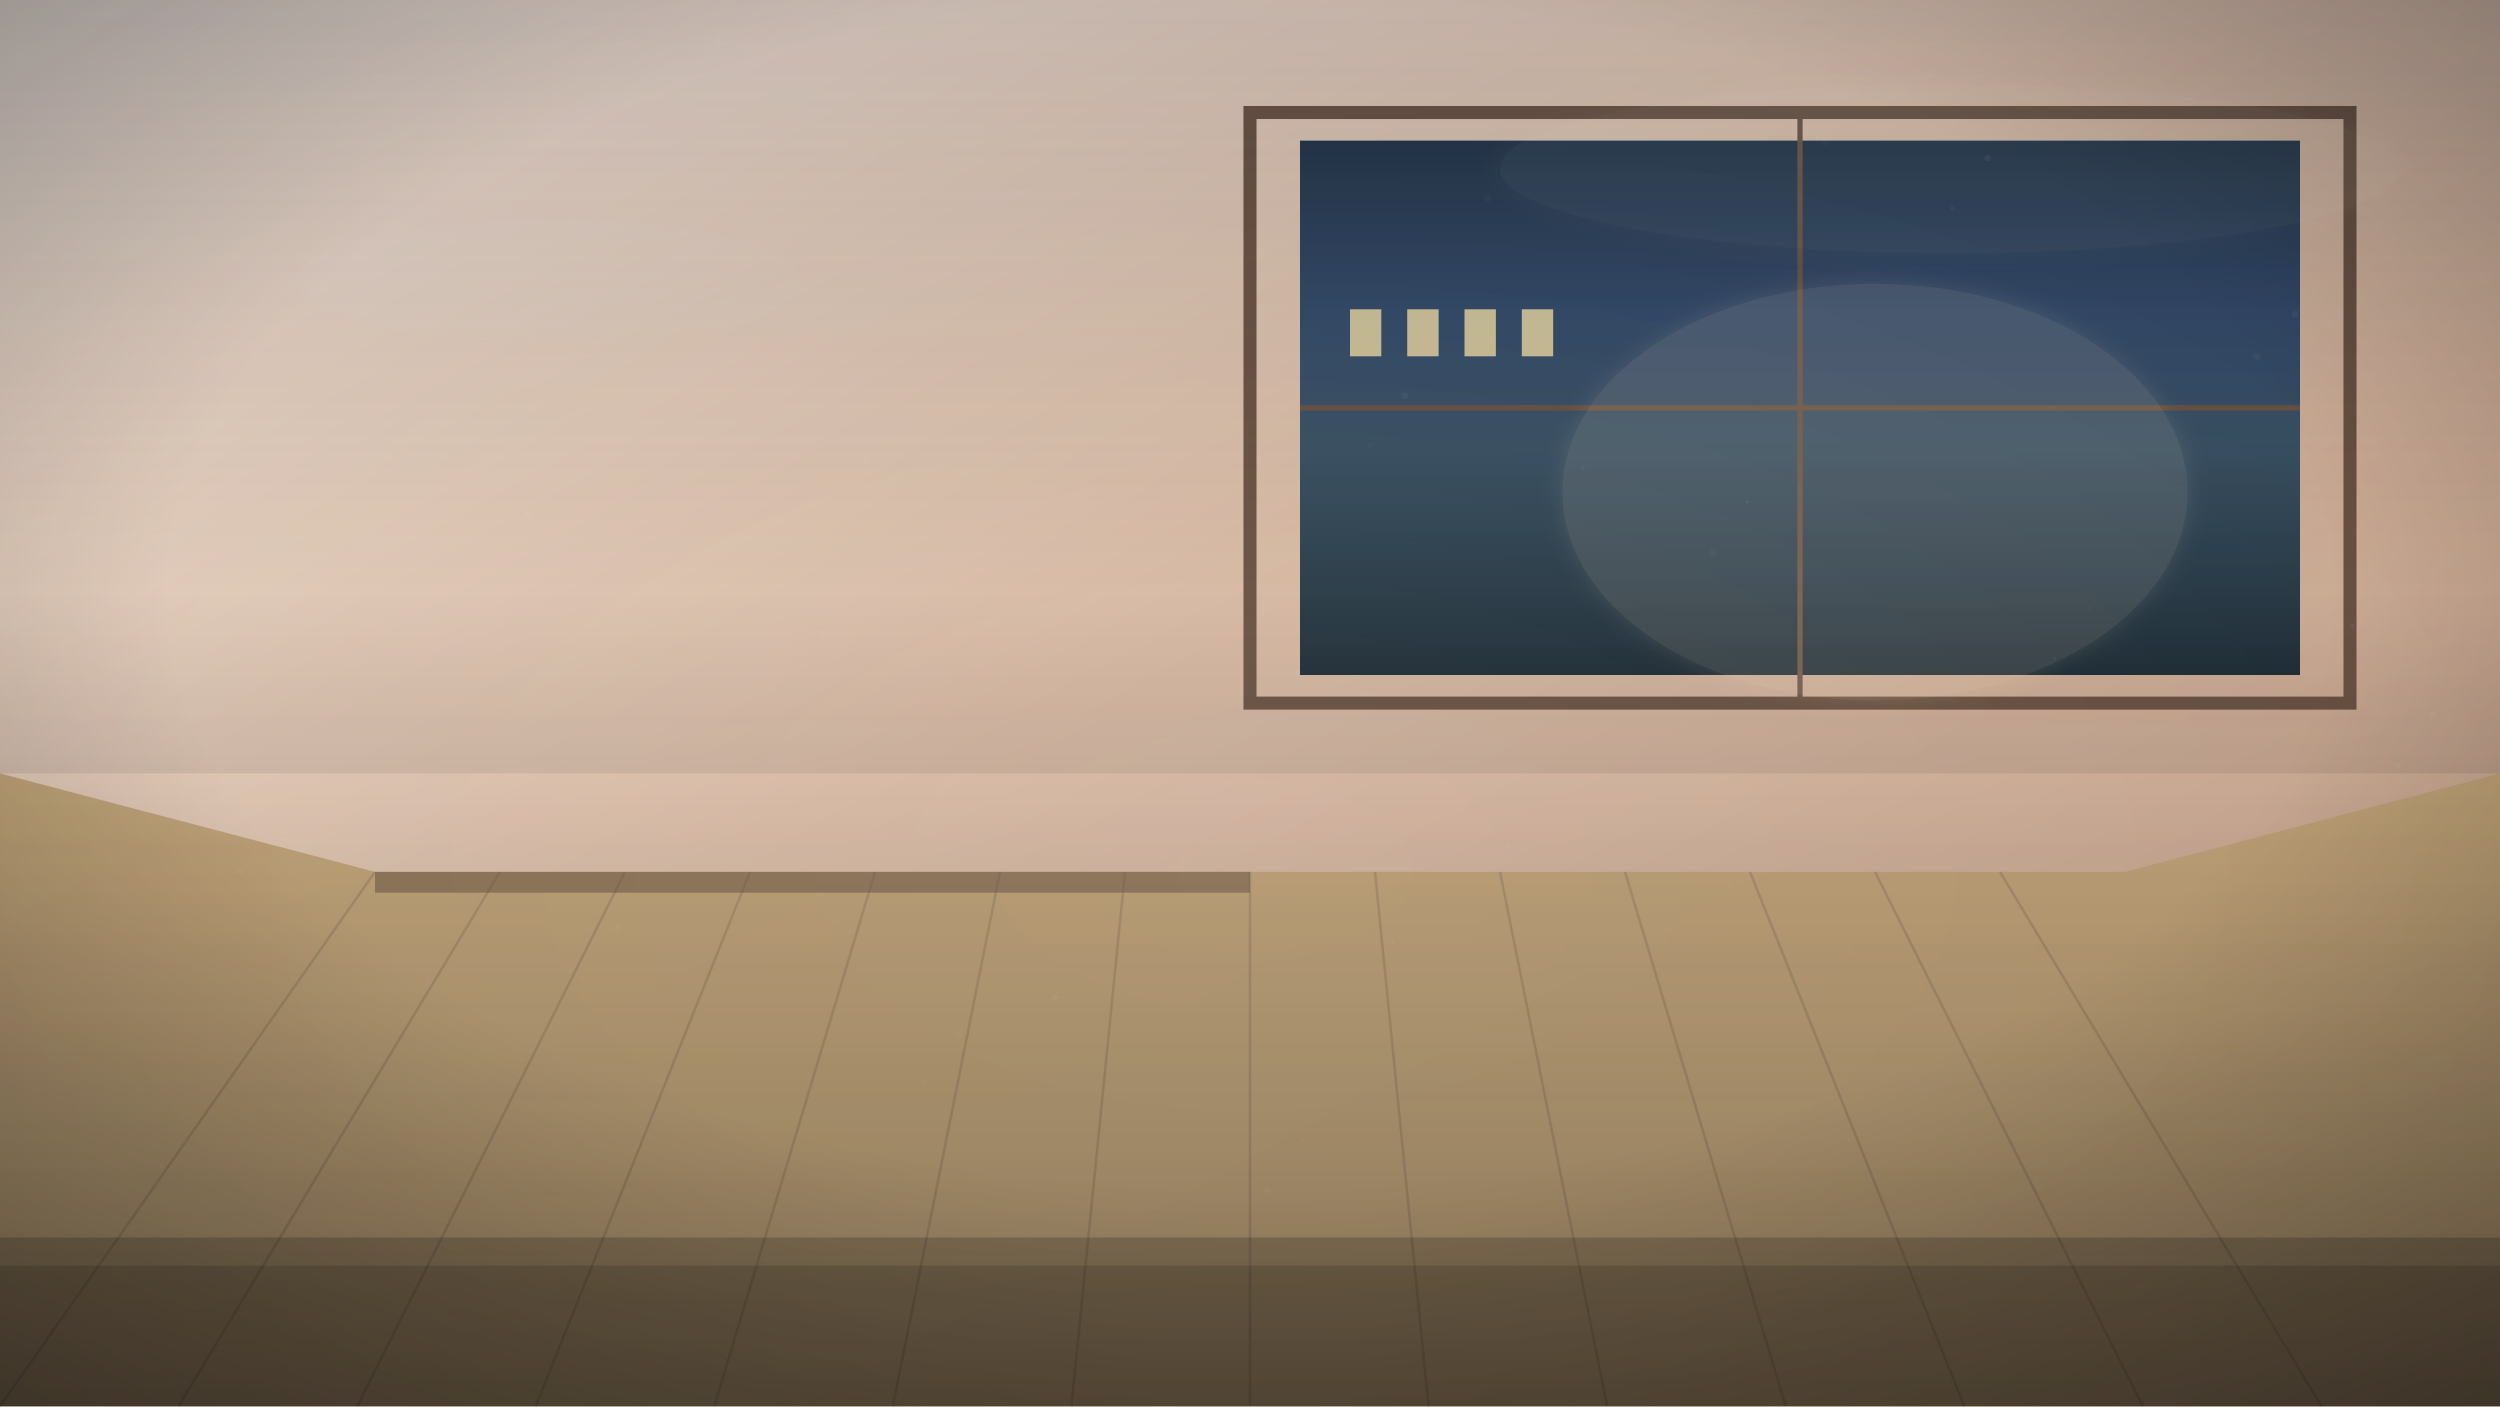
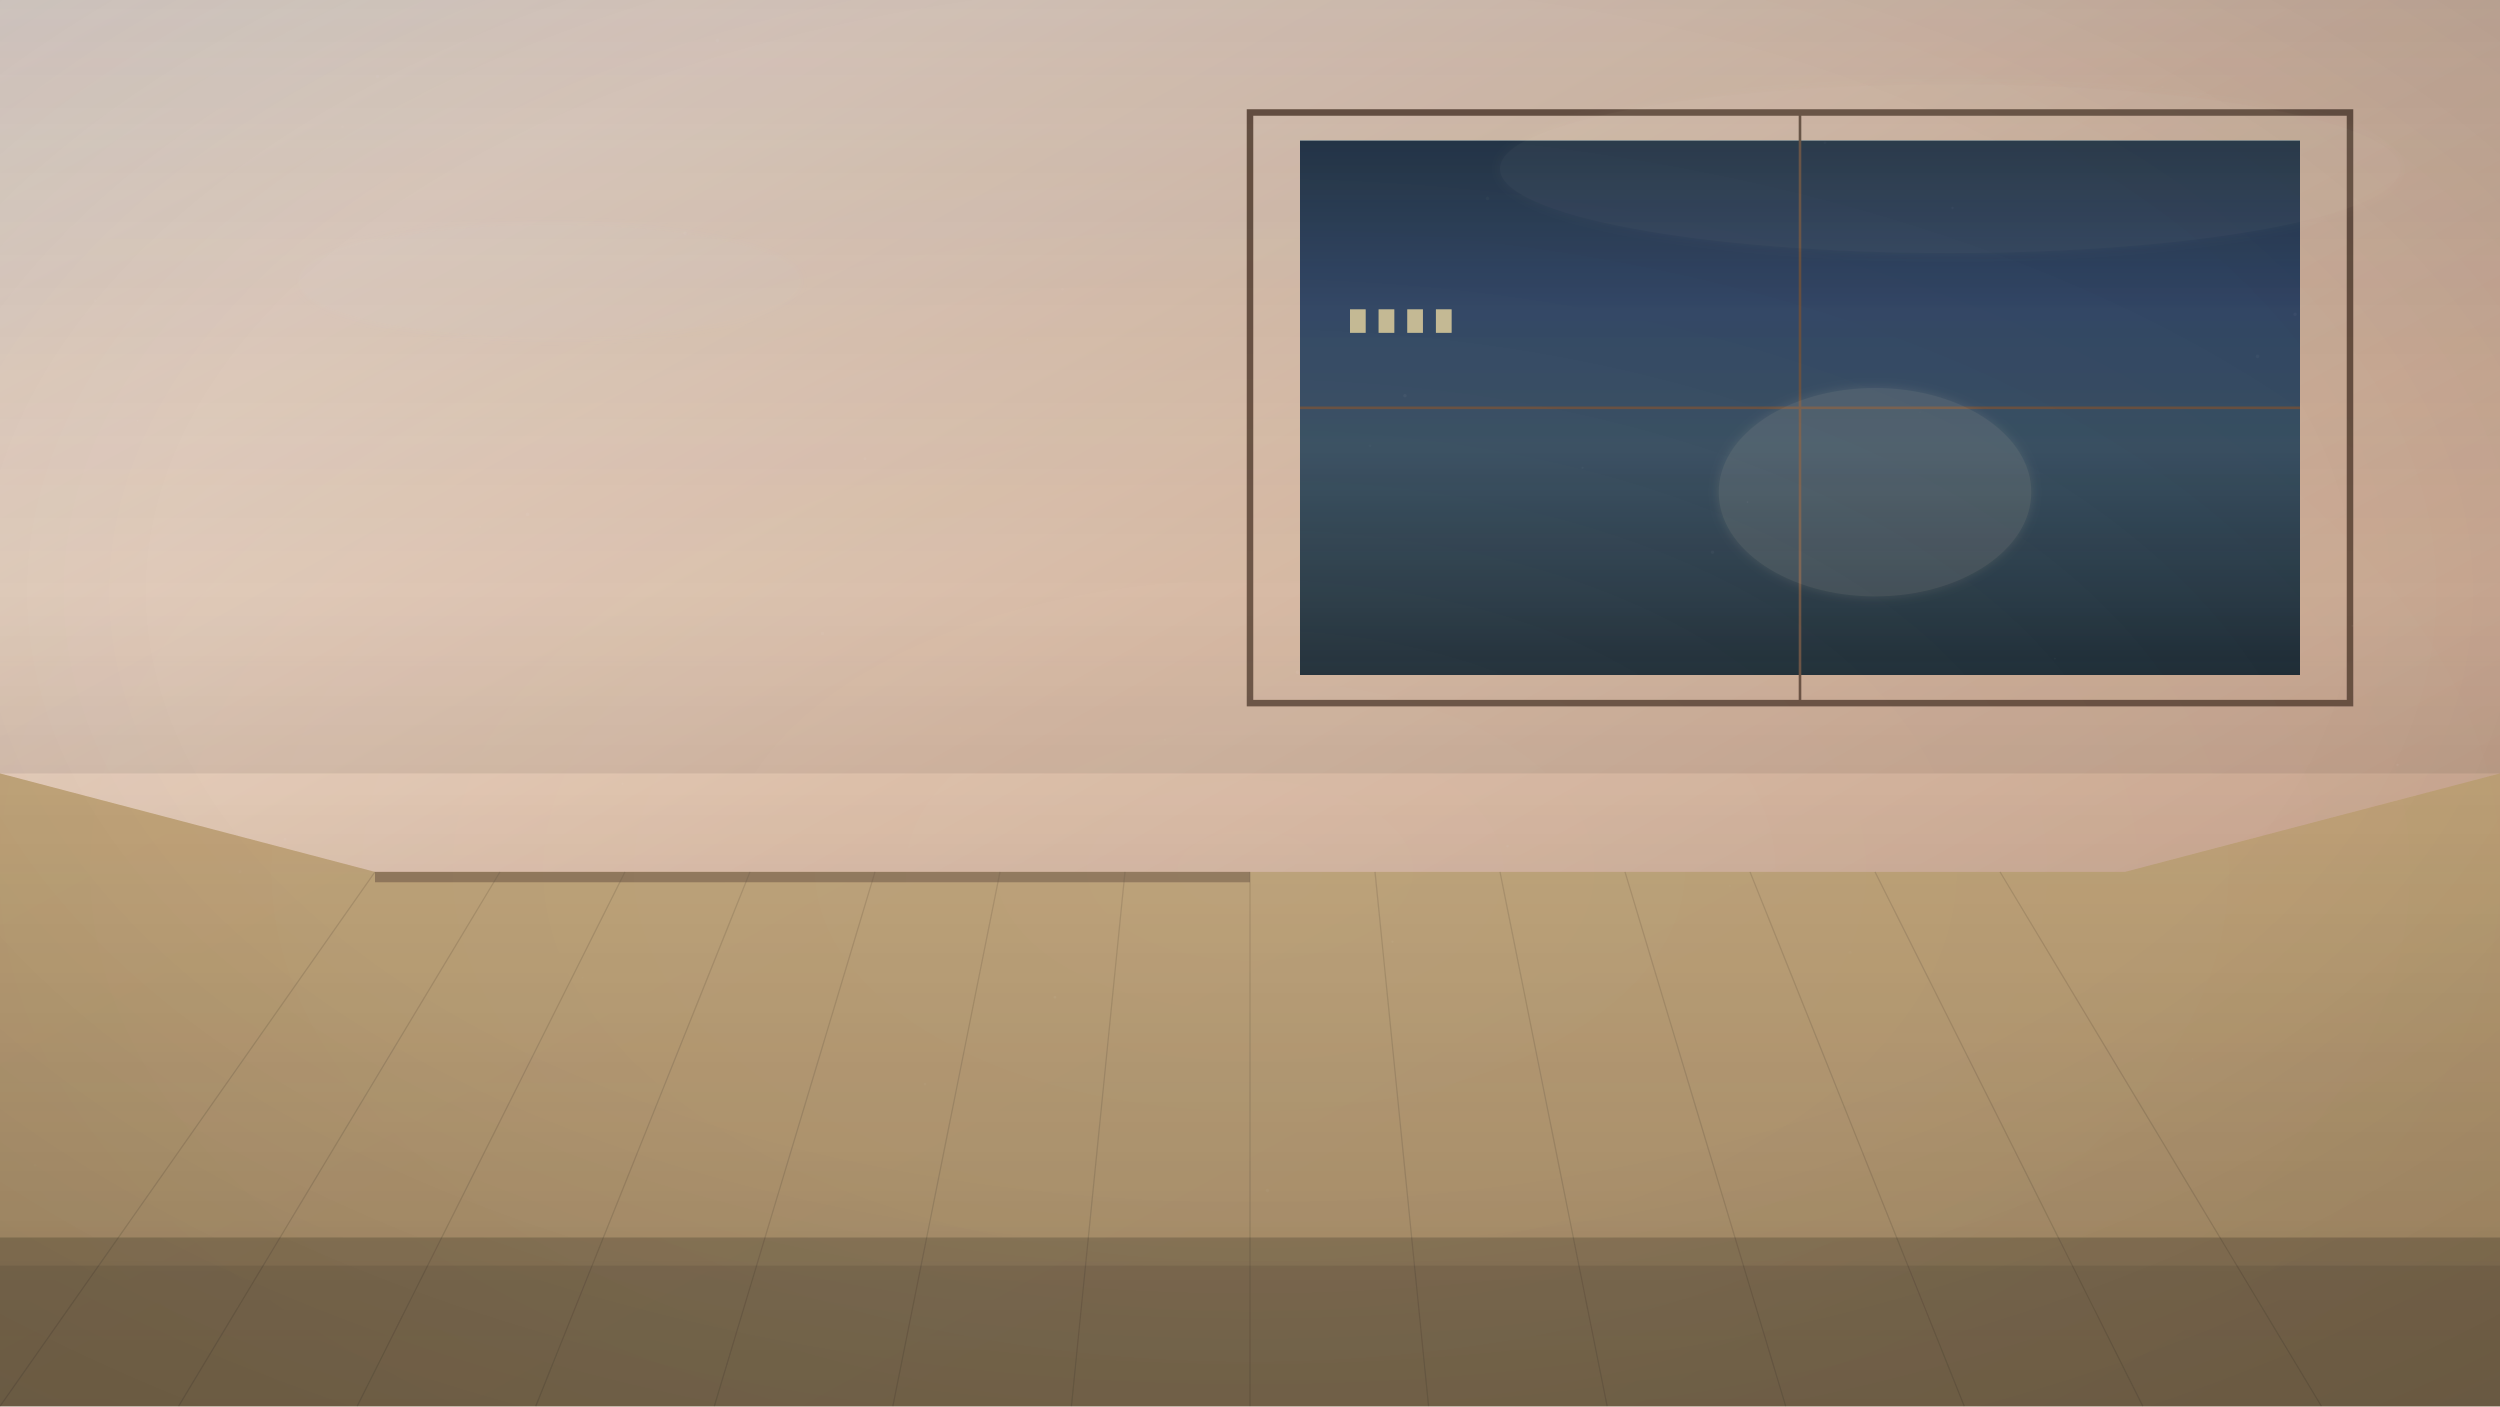
- <svg xmlns="http://www.w3.org/2000/svg" viewBox="0 0 960 540" width="960" height="540">
+ <svg xmlns="http://www.w3.org/2000/svg" viewBox="0 0 1920 1080" width="1920" height="1080">
  <defs>
    <linearGradient id="skyTop" x1="0" y1="0" x2="0" y2="1">
      <stop offset="0%" stop-color="#121828" />
      <stop offset="32%" stop-color="#243050" />
      <stop offset="58%" stop-color="#2a3848" />
      <stop offset="100%" stop-color="#0a0e14" />
    </linearGradient>
    <linearGradient id="skyDay" x1="0" y1="0" x2="0" y2="1">
      <stop offset="0%" stop-color="#6eb4e0" />
      <stop offset="38%" stop-color="#a8cce8" />
      <stop offset="70%" stop-color="#d8c098" />
      <stop offset="100%" stop-color="#6a8868" />
    </linearGradient>
    <linearGradient id="skySunset" x1="0" y1="0" x2="0" y2="1">
      <stop offset="0%" stop-color="#ff6b4a" />
      <stop offset="28%" stop-color="#d84888" />
      <stop offset="55%" stop-color="#683878" />
      <stop offset="100%" stop-color="#120818" />
    </linearGradient>
    <linearGradient id="haze" x1="0" y1="0.4" x2="0" y2="1">
      <stop offset="0%" stop-color="#fff" stop-opacity="0" />
      <stop offset="100%" stop-color="#c8d8f0" stop-opacity="0.22" />
    </linearGradient>
    <filter id="softGlow" x="-40%" y="-40%" width="180%" height="180%">
      <feGaussianBlur stdDeviation="4" result="b" />
      <feMerge>
        <feMergeNode in="b" />
        <feMergeNode in="SourceGraphic" />
      </feMerge>
    </filter>
    <filter id="neonGlow" x="-60%" y="-60%" width="220%" height="220%">
      <feGaussianBlur stdDeviation="6" result="b" />
      <feMerge>
        <feMergeNode in="b" />
        <feMergeNode in="b" />
        <feMergeNode in="SourceGraphic" />
      </feMerge>
    </filter>
    <filter id="paintSoft" x="-2%" y="-2%" width="104%" height="104%">
      <feGaussianBlur stdDeviation="0.6" />
    </filter>
    <radialGradient id="sunDisc" cx="0.5" cy="0.5" r="0.5">
      <stop offset="0%" stop-color="#fff8e8" />
      <stop offset="55%" stop-color="#ffd080" />
      <stop offset="100%" stop-color="#ff904000" />
    </radialGradient>
    <radialGradient id="moonGlow" cx="0.5" cy="0.5" r="0.5">
      <stop offset="0%" stop-color="#fffef8" />
      <stop offset="40%" stop-color="#e8e0f0" />
      <stop offset="100%" stop-color="#e8e0f000" />
    </radialGradient>
    <linearGradient id="wallWarm" x1="0" y1="0" x2="1" y2="1">
      <stop offset="0%" stop-color="#fff0e4" />
      <stop offset="45%" stop-color="#e8c8b0" />
      <stop offset="100%" stop-color="#c8a088" />
    </linearGradient>
    <linearGradient id="wallCool" x1="0" y1="0" x2="0" y2="1">
      <stop offset="0%" stop-color="#eef2f8" />
      <stop offset="100%" stop-color="#b8c0d0" />
    </linearGradient>
    <linearGradient id="floorWood" x1="0" y1="0.6" x2="0" y2="1">
      <stop offset="0%" stop-color="#a88870" />
      <stop offset="100%" stop-color="#685040" />
    </linearGradient>
    <radialGradient id="lampGlow" cx="0.5" cy="0.5" r="0.5">
      <stop offset="0%" stop-color="#fff8e0" />
      <stop offset="70%" stop-color="#ffd898" stop-opacity="0.35" />
      <stop offset="100%" stop-color="#ffd898" stop-opacity="0" />
    </radialGradient>
    <radialGradient id="vignette" cx="0.5" cy="0.42" r="0.78">
      <stop offset="55%" stop-color="#000" stop-opacity="0" />
      <stop offset="100%" stop-color="#030508" stop-opacity="0.38" />
    </radialGradient>
    <linearGradient id="filmGrade" x1="0" y1="0" x2="0" y2="1">
      <stop offset="0%" stop-color="#283858" stop-opacity="0.14" />
      <stop offset="42%" stop-color="#000" stop-opacity="0" />
      <stop offset="100%" stop-color="#000" stop-opacity="0.32" />
    </linearGradient>
    <radialGradient id="stageGlow" cx="0.5" cy="0.62" r="0.55">
      <stop offset="0%" stop-color="#fff" stop-opacity="0.06" />
      <stop offset="100%" stop-color="#fff" stop-opacity="0" />
    </radialGradient>
  </defs>
-   <rect width="960" height="540" fill="url(#wallWarm)" />
-   <polygon points="0,297 0,540 960,540 960,297 816,334.8 144,334.8" fill="#c8a878" opacity="0.92" />
-   <line x1="0" y1="540" x2="144" y2="334.8" stroke="#000" stroke-opacity="0.12" stroke-width="1" />
-   <line x1="68.571" y1="540" x2="192" y2="334.8" stroke="#000" stroke-opacity="0.12" stroke-width="1" />
-   <line x1="137.143" y1="540" x2="240" y2="334.8" stroke="#000" stroke-opacity="0.12" stroke-width="1" />
-   <line x1="205.714" y1="540" x2="288" y2="334.8" stroke="#000" stroke-opacity="0.12" stroke-width="1" />
-   <line x1="274.286" y1="540" x2="336" y2="334.8" stroke="#000" stroke-opacity="0.12" stroke-width="1" />
-   <line x1="342.857" y1="540" x2="384" y2="334.8" stroke="#000" stroke-opacity="0.12" stroke-width="1" />
-   <line x1="411.429" y1="540" x2="432" y2="334.8" stroke="#000" stroke-opacity="0.12" stroke-width="1" />
-   <line x1="480" y1="540" x2="480" y2="334.8" stroke="#000" stroke-opacity="0.12" stroke-width="1" />
-   <line x1="548.571" y1="540" x2="528" y2="334.8" stroke="#000" stroke-opacity="0.12" stroke-width="1" />
-   <line x1="617.143" y1="540" x2="576" y2="334.8" stroke="#000" stroke-opacity="0.12" stroke-width="1" />
-   <line x1="685.714" y1="540" x2="624" y2="334.8" stroke="#000" stroke-opacity="0.12" stroke-width="1" />
-   <line x1="754.286" y1="540" x2="672" y2="334.8" stroke="#000" stroke-opacity="0.12" stroke-width="1" />
-   <line x1="822.857" y1="540" x2="720" y2="334.8" stroke="#000" stroke-opacity="0.12" stroke-width="1" />
-   <line x1="891.429" y1="540" x2="768" y2="334.8" stroke="#000" stroke-opacity="0.12" stroke-width="1" />
-   <rect x="0" y="0" width="960" height="297" fill="#000" opacity="0.08" />
-   <rect x="499.2" y="54" width="384" height="205.2" fill="#87ceeb" />
-   <rect x="499.2" y="54" width="384" height="205.2" fill="url(#skyTop)" opacity="0.85" />
-   <rect x="518.4" y="118.8" width="12" height="18" fill="#ffe8a8" opacity="0.5" />
-   <rect x="540.4" y="118.8" width="12" height="18" fill="#ffe8a8" opacity="0.5" />
-   <rect x="562.4" y="118.8" width="12" height="18" fill="#ffe8a8" opacity="0.5" />
-   <rect x="584.4" y="118.8" width="12" height="18" fill="#ffe8a8" opacity="0.5" />
-   <rect x="518.4" y="118.8" width="12" height="18" fill="#ffe8a8" opacity="0.5" />
-   <rect x="540.4" y="118.8" width="12" height="18" fill="#ffe8a8" opacity="0.5" />
-   <rect x="562.4" y="118.8" width="12" height="18" fill="#ffe8a8" opacity="0.5" />
-   <rect x="584.4" y="118.8" width="12" height="18" fill="#ffe8a8" opacity="0.5" />
-   <rect x="480" y="43.2" width="422.4" height="226.8" fill="none" stroke="#685040" stroke-width="5" />
-   <path d="M691.2 43.2 L691.2 270 M499.2 156.6 L883.2 156.6" stroke="#685040" stroke-width="2" />
-   <ellipse cx="720" cy="189" rx="120" ry="80" fill="#ffe8c8" opacity="0.12" filter="url(#softGlow)" />
-   <rect x="144" y="334.8" width="336" height="8" fill="#685040" opacity="0.5" />
-   <rect x="0" y="475.2" width="960" height="64.8" fill="#000" opacity="0.2" />
-   <circle cx="0.0" cy="7.8" r="0.60" fill="#fff" opacity="0.022" />
-   <circle cx="131.5" cy="48.7" r="0.95" fill="#fff" opacity="0.032" />
-   <circle cx="263.0" cy="89.5" r="1.30" fill="#fff" opacity="0.042" />
-   <circle cx="394.6" cy="130.4" r="0.60" fill="#fff" opacity="0.052" />
-   <circle cx="526.1" cy="171.2" r="0.95" fill="#fff" opacity="0.022" />
-   <circle cx="657.6" cy="212.1" r="1.30" fill="#fff" opacity="0.032" />
-   <circle cx="789.1" cy="252.9" r="0.60" fill="#fff" opacity="0.042" />
-   <circle cx="920.6" cy="293.8" r="0.95" fill="#fff" opacity="0.052" />
-   <circle cx="92.2" cy="334.6" r="1.30" fill="#fff" opacity="0.022" />
-   <circle cx="223.7" cy="375.5" r="0.60" fill="#fff" opacity="0.032" />
-   <circle cx="355.2" cy="416.3" r="0.95" fill="#fff" opacity="0.042" />
-   <circle cx="486.7" cy="457.2" r="1.30" fill="#fff" opacity="0.052" />
-   <circle cx="618.2" cy="39.0" r="0.60" fill="#fff" opacity="0.022" />
-   <circle cx="749.8" cy="79.9" r="0.95" fill="#fff" opacity="0.032" />
-   <circle cx="881.3" cy="120.7" r="1.30" fill="#fff" opacity="0.042" />
-   <circle cx="52.8" cy="161.6" r="0.60" fill="#fff" opacity="0.052" />
-   <circle cx="184.3" cy="202.4" r="0.95" fill="#fff" opacity="0.022" />
-   <circle cx="315.8" cy="243.3" r="1.30" fill="#fff" opacity="0.032" />
-   <circle cx="447.4" cy="284.1" r="0.60" fill="#fff" opacity="0.042" />
-   <circle cx="578.9" cy="325.0" r="0.95" fill="#fff" opacity="0.052" />
-   <circle cx="710.4" cy="365.8" r="1.30" fill="#fff" opacity="0.022" />
-   <circle cx="841.9" cy="406.7" r="0.60" fill="#fff" opacity="0.032" />
-   <circle cx="13.4" cy="447.5" r="0.95" fill="#fff" opacity="0.042" />
-   <circle cx="145.0" cy="29.4" r="1.30" fill="#fff" opacity="0.052" />
-   <circle cx="276.5" cy="70.2" r="0.60" fill="#fff" opacity="0.022" />
-   <circle cx="408.0" cy="111.1" r="0.95" fill="#fff" opacity="0.032" />
-   <circle cx="539.5" cy="151.9" r="1.30" fill="#fff" opacity="0.042" />
-   <circle cx="671.0" cy="192.8" r="0.60" fill="#fff" opacity="0.052" />
-   <circle cx="802.6" cy="233.6" r="0.95" fill="#fff" opacity="0.022" />
-   <circle cx="934.1" cy="274.5" r="1.30" fill="#fff" opacity="0.032" />
-   <circle cx="105.6" cy="315.3" r="0.60" fill="#fff" opacity="0.042" />
-   <circle cx="237.1" cy="356.2" r="0.95" fill="#fff" opacity="0.052" />
-   <circle cx="368.6" cy="397.0" r="1.30" fill="#fff" opacity="0.022" />
-   <circle cx="500.2" cy="437.9" r="0.60" fill="#fff" opacity="0.032" />
-   <circle cx="631.7" cy="19.7" r="0.95" fill="#fff" opacity="0.042" />
-   <circle cx="763.2" cy="60.6" r="1.30" fill="#fff" opacity="0.052" />
-   <circle cx="0.0" cy="12.1" r="0.50" fill="#fff" opacity="0.025" filter="url(#softGlow)" />
-   <circle cx="166.1" cy="94.1" r="0.78" fill="#fff" opacity="0.033" filter="url(#softGlow)" />
-   <circle cx="332.2" cy="176.1" r="1.06" fill="#fff" opacity="0.041" filter="url(#softGlow)" />
-   <circle cx="498.2" cy="258.2" r="1.34" fill="#fff" opacity="0.049" filter="url(#softGlow)" />
-   <circle cx="664.3" cy="340.2" r="0.50" fill="#fff" opacity="0.057" filter="url(#softGlow)" />
-   <circle cx="830.4" cy="33.4" r="0.78" fill="#fff" opacity="0.025" filter="url(#softGlow)" />
-   <circle cx="36.5" cy="115.5" r="1.06" fill="#fff" opacity="0.033" filter="url(#softGlow)" />
-   <circle cx="202.6" cy="197.5" r="1.34" fill="#fff" opacity="0.041" filter="url(#softGlow)" />
-   <circle cx="368.6" cy="279.5" r="0.50" fill="#fff" opacity="0.049" filter="url(#softGlow)" />
-   <circle cx="534.7" cy="361.6" r="0.78" fill="#fff" opacity="0.057" filter="url(#softGlow)" />
-   <circle cx="700.8" cy="54.8" r="1.06" fill="#fff" opacity="0.025" filter="url(#softGlow)" />
-   <circle cx="866.9" cy="136.9" r="1.34" fill="#fff" opacity="0.033" filter="url(#softGlow)" />
-   <circle cx="73.0" cy="218.9" r="0.50" fill="#fff" opacity="0.041" filter="url(#softGlow)" />
-   <circle cx="239.0" cy="300.9" r="0.78" fill="#fff" opacity="0.049" filter="url(#softGlow)" />
-   <circle cx="405.1" cy="383.0" r="1.06" fill="#fff" opacity="0.057" filter="url(#softGlow)" />
-   <circle cx="571.2" cy="76.2" r="1.34" fill="#fff" opacity="0.025" filter="url(#softGlow)" />
-   <circle cx="737.3" cy="158.2" r="0.50" fill="#fff" opacity="0.033" filter="url(#softGlow)" />
-   <circle cx="903.4" cy="240.3" r="0.78" fill="#fff" opacity="0.041" filter="url(#softGlow)" />
-   <circle cx="109.4" cy="322.3" r="1.06" fill="#fff" opacity="0.049" filter="url(#softGlow)" />
-   <circle cx="275.5" cy="15.6" r="1.34" fill="#fff" opacity="0.057" filter="url(#softGlow)" />
-   <circle cx="441.6" cy="97.6" r="0.50" fill="#fff" opacity="0.025" filter="url(#softGlow)" />
-   <circle cx="607.7" cy="179.6" r="0.78" fill="#fff" opacity="0.033" filter="url(#softGlow)" />
-   <ellipse cx="748.8" cy="64.8" rx="172.8" ry="32.4" fill="#fff8e8" opacity="0.045" filter="url(#softGlow)" />
-   <ellipse cx="211.2" cy="108" rx="96" ry="21.6" fill="#c8e8ff" opacity="0.035" filter="url(#softGlow)" />
-   <rect width="960" height="540" fill="url(#stageGlow)" />
-   <rect width="960" height="540" fill="url(#haze)" opacity="0.14" />
-   <rect width="960" height="540" fill="url(#filmGrade)" />
-   <rect width="960" height="540" fill="url(#vignette)" />
-   <rect x="0" y="486" width="960" height="54" fill="#000" opacity="0.14" />
+   <rect width="1920" height="1080" fill="url(#wallWarm)" />
+   <polygon points="0,594 0,1080 1920,1080 1920,594 1632,669.6 288,669.6" fill="#c8a878" opacity="0.92" />
+   <line x1="0" y1="1080" x2="288" y2="669.6" stroke="#000" stroke-opacity="0.12" stroke-width="1" />
+   <line x1="137.143" y1="1080" x2="384" y2="669.6" stroke="#000" stroke-opacity="0.12" stroke-width="1" />
+   <line x1="274.286" y1="1080" x2="480" y2="669.6" stroke="#000" stroke-opacity="0.12" stroke-width="1" />
+   <line x1="411.429" y1="1080" x2="576" y2="669.6" stroke="#000" stroke-opacity="0.12" stroke-width="1" />
+   <line x1="548.571" y1="1080" x2="672" y2="669.6" stroke="#000" stroke-opacity="0.12" stroke-width="1" />
+   <line x1="685.714" y1="1080" x2="768" y2="669.6" stroke="#000" stroke-opacity="0.12" stroke-width="1" />
+   <line x1="822.857" y1="1080" x2="864" y2="669.6" stroke="#000" stroke-opacity="0.12" stroke-width="1" />
+   <line x1="960" y1="1080" x2="960" y2="669.6" stroke="#000" stroke-opacity="0.12" stroke-width="1" />
+   <line x1="1097.143" y1="1080" x2="1056" y2="669.6" stroke="#000" stroke-opacity="0.12" stroke-width="1" />
+   <line x1="1234.286" y1="1080" x2="1152" y2="669.6" stroke="#000" stroke-opacity="0.12" stroke-width="1" />
+   <line x1="1371.429" y1="1080" x2="1248" y2="669.6" stroke="#000" stroke-opacity="0.12" stroke-width="1" />
+   <line x1="1508.571" y1="1080" x2="1344" y2="669.6" stroke="#000" stroke-opacity="0.12" stroke-width="1" />
+   <line x1="1645.714" y1="1080" x2="1440" y2="669.6" stroke="#000" stroke-opacity="0.12" stroke-width="1" />
+   <line x1="1782.857" y1="1080" x2="1536" y2="669.6" stroke="#000" stroke-opacity="0.12" stroke-width="1" />
+   <rect x="0" y="0" width="1920" height="594" fill="#000" opacity="0.08" />
+   <rect x="998.4" y="108" width="768" height="410.4" fill="#87ceeb" />
+   <rect x="998.4" y="108" width="768" height="410.4" fill="url(#skyTop)" opacity="0.85" />
+   <rect x="1036.8" y="237.6" width="12" height="18" fill="#ffe8a8" opacity="0.5" />
+   <rect x="1058.8" y="237.6" width="12" height="18" fill="#ffe8a8" opacity="0.5" />
+   <rect x="1080.8" y="237.6" width="12" height="18" fill="#ffe8a8" opacity="0.5" />
+   <rect x="1102.8" y="237.6" width="12" height="18" fill="#ffe8a8" opacity="0.5" />
+   <rect x="1036.8" y="237.6" width="12" height="18" fill="#ffe8a8" opacity="0.5" />
+   <rect x="1058.8" y="237.6" width="12" height="18" fill="#ffe8a8" opacity="0.5" />
+   <rect x="1080.8" y="237.6" width="12" height="18" fill="#ffe8a8" opacity="0.5" />
+   <rect x="1102.8" y="237.6" width="12" height="18" fill="#ffe8a8" opacity="0.5" />
+   <rect x="960" y="86.4" width="844.8" height="453.6" fill="none" stroke="#685040" stroke-width="5" />
+   <path d="M1382.4 86.4 L1382.4 540 M998.4 313.2 L1766.4 313.2" stroke="#685040" stroke-width="2" />
+   <ellipse cx="1440" cy="378" rx="120" ry="80" fill="#ffe8c8" opacity="0.12" filter="url(#softGlow)" />
+   <rect x="288" y="669.6" width="672" height="8" fill="#685040" opacity="0.5" />
+   <rect x="0" y="950.4" width="1920" height="129.6" fill="#000" opacity="0.2" />
+   <circle cx="0.0" cy="15.6" r="0.60" fill="#fff" opacity="0.022" />
+   <circle cx="263.0" cy="97.3" r="0.95" fill="#fff" opacity="0.032" />
+   <circle cx="526.1" cy="179.0" r="1.30" fill="#fff" opacity="0.042" />
+   <circle cx="789.1" cy="260.7" r="0.60" fill="#fff" opacity="0.052" />
+   <circle cx="1052.2" cy="342.4" r="0.95" fill="#fff" opacity="0.022" />
+   <circle cx="1315.2" cy="424.1" r="1.30" fill="#fff" opacity="0.032" />
+   <circle cx="1578.2" cy="505.8" r="0.60" fill="#fff" opacity="0.042" />
+   <circle cx="1841.3" cy="587.5" r="0.95" fill="#fff" opacity="0.052" />
+   <circle cx="184.3" cy="669.2" r="1.30" fill="#fff" opacity="0.022" />
+   <circle cx="447.4" cy="750.9" r="0.60" fill="#fff" opacity="0.032" />
+   <circle cx="710.4" cy="832.6" r="0.95" fill="#fff" opacity="0.042" />
+   <circle cx="973.4" cy="914.3" r="1.30" fill="#fff" opacity="0.052" />
+   <circle cx="1236.5" cy="78.0" r="0.60" fill="#fff" opacity="0.022" />
+   <circle cx="1499.5" cy="159.7" r="0.95" fill="#fff" opacity="0.032" />
+   <circle cx="1762.6" cy="241.4" r="1.30" fill="#fff" opacity="0.042" />
+   <circle cx="105.6" cy="323.1" r="0.60" fill="#fff" opacity="0.052" />
+   <circle cx="368.6" cy="404.8" r="0.95" fill="#fff" opacity="0.022" />
+   <circle cx="631.7" cy="486.5" r="1.30" fill="#fff" opacity="0.032" />
+   <circle cx="894.7" cy="568.2" r="0.60" fill="#fff" opacity="0.042" />
+   <circle cx="1157.8" cy="649.9" r="0.95" fill="#fff" opacity="0.052" />
+   <circle cx="1420.8" cy="731.6" r="1.30" fill="#fff" opacity="0.022" />
+   <circle cx="1683.8" cy="813.3" r="0.60" fill="#fff" opacity="0.032" />
+   <circle cx="26.9" cy="895.0" r="0.95" fill="#fff" opacity="0.042" />
+   <circle cx="289.9" cy="58.8" r="1.30" fill="#fff" opacity="0.052" />
+   <circle cx="553.0" cy="140.5" r="0.60" fill="#fff" opacity="0.022" />
+   <circle cx="816.0" cy="222.2" r="0.95" fill="#fff" opacity="0.032" />
+   <circle cx="1079.0" cy="303.9" r="1.30" fill="#fff" opacity="0.042" />
+   <circle cx="1342.1" cy="385.6" r="0.60" fill="#fff" opacity="0.052" />
+   <circle cx="0.0" cy="24.1" r="0.50" fill="#fff" opacity="0.025" filter="url(#softGlow)" />
+   <circle cx="332.2" cy="188.2" r="0.78" fill="#fff" opacity="0.033" filter="url(#softGlow)" />
+   <circle cx="664.3" cy="352.3" r="1.06" fill="#fff" opacity="0.041" filter="url(#softGlow)" />
+   <circle cx="996.5" cy="516.3" r="1.34" fill="#fff" opacity="0.049" filter="url(#softGlow)" />
+   <circle cx="1328.6" cy="680.4" r="0.50" fill="#fff" opacity="0.057" filter="url(#softGlow)" />
+   <circle cx="1660.8" cy="66.9" r="0.78" fill="#fff" opacity="0.025" filter="url(#softGlow)" />
+   <circle cx="73.0" cy="230.9" r="1.06" fill="#fff" opacity="0.033" filter="url(#softGlow)" />
+   <circle cx="405.1" cy="395.0" r="1.34" fill="#fff" opacity="0.041" filter="url(#softGlow)" />
+   <circle cx="737.3" cy="559.1" r="0.50" fill="#fff" opacity="0.049" filter="url(#softGlow)" />
+   <circle cx="1069.4" cy="723.2" r="0.78" fill="#fff" opacity="0.057" filter="url(#softGlow)" />
+   <circle cx="1401.6" cy="109.6" r="1.06" fill="#fff" opacity="0.025" filter="url(#softGlow)" />
+   <circle cx="1733.8" cy="273.7" r="1.34" fill="#fff" opacity="0.033" filter="url(#softGlow)" />
+   <circle cx="145.9" cy="437.8" r="0.50" fill="#fff" opacity="0.041" filter="url(#softGlow)" />
+   <circle cx="478.1" cy="601.9" r="0.78" fill="#fff" opacity="0.049" filter="url(#softGlow)" />
+   <circle cx="810.2" cy="765.9" r="1.06" fill="#fff" opacity="0.057" filter="url(#softGlow)" />
+   <circle cx="1142.4" cy="152.4" r="1.34" fill="#fff" opacity="0.025" filter="url(#softGlow)" />
+   <circle cx="1474.6" cy="316.5" r="0.50" fill="#fff" opacity="0.033" filter="url(#softGlow)" />
+   <circle cx="1806.7" cy="480.6" r="0.78" fill="#fff" opacity="0.041" filter="url(#softGlow)" />
+   <circle cx="218.9" cy="644.6" r="1.06" fill="#fff" opacity="0.049" filter="url(#softGlow)" />
+   <circle cx="551.0" cy="31.1" r="1.34" fill="#fff" opacity="0.057" filter="url(#softGlow)" />
+   <circle cx="883.2" cy="195.2" r="0.50" fill="#fff" opacity="0.025" filter="url(#softGlow)" />
+   <circle cx="1215.4" cy="359.3" r="0.78" fill="#fff" opacity="0.033" filter="url(#softGlow)" />
+   <ellipse cx="1497.6" cy="129.6" rx="345.6" ry="64.8" fill="#fff8e8" opacity="0.045" filter="url(#softGlow)" />
+   <ellipse cx="422.4" cy="216" rx="192" ry="43.2" fill="#c8e8ff" opacity="0.035" filter="url(#softGlow)" />
+   <rect width="1920" height="1080" fill="url(#stageGlow)" />
+   <rect width="1920" height="1080" fill="url(#haze)" opacity="0.08" />
+   <rect width="1920" height="1080" fill="url(#filmGrade)" opacity="0.72" />
+   <rect width="1920" height="1080" fill="url(#vignette)" opacity="0.22" />
+   <rect x="0" y="972" width="1920" height="108" fill="#000" opacity="0.08" />
</svg>
